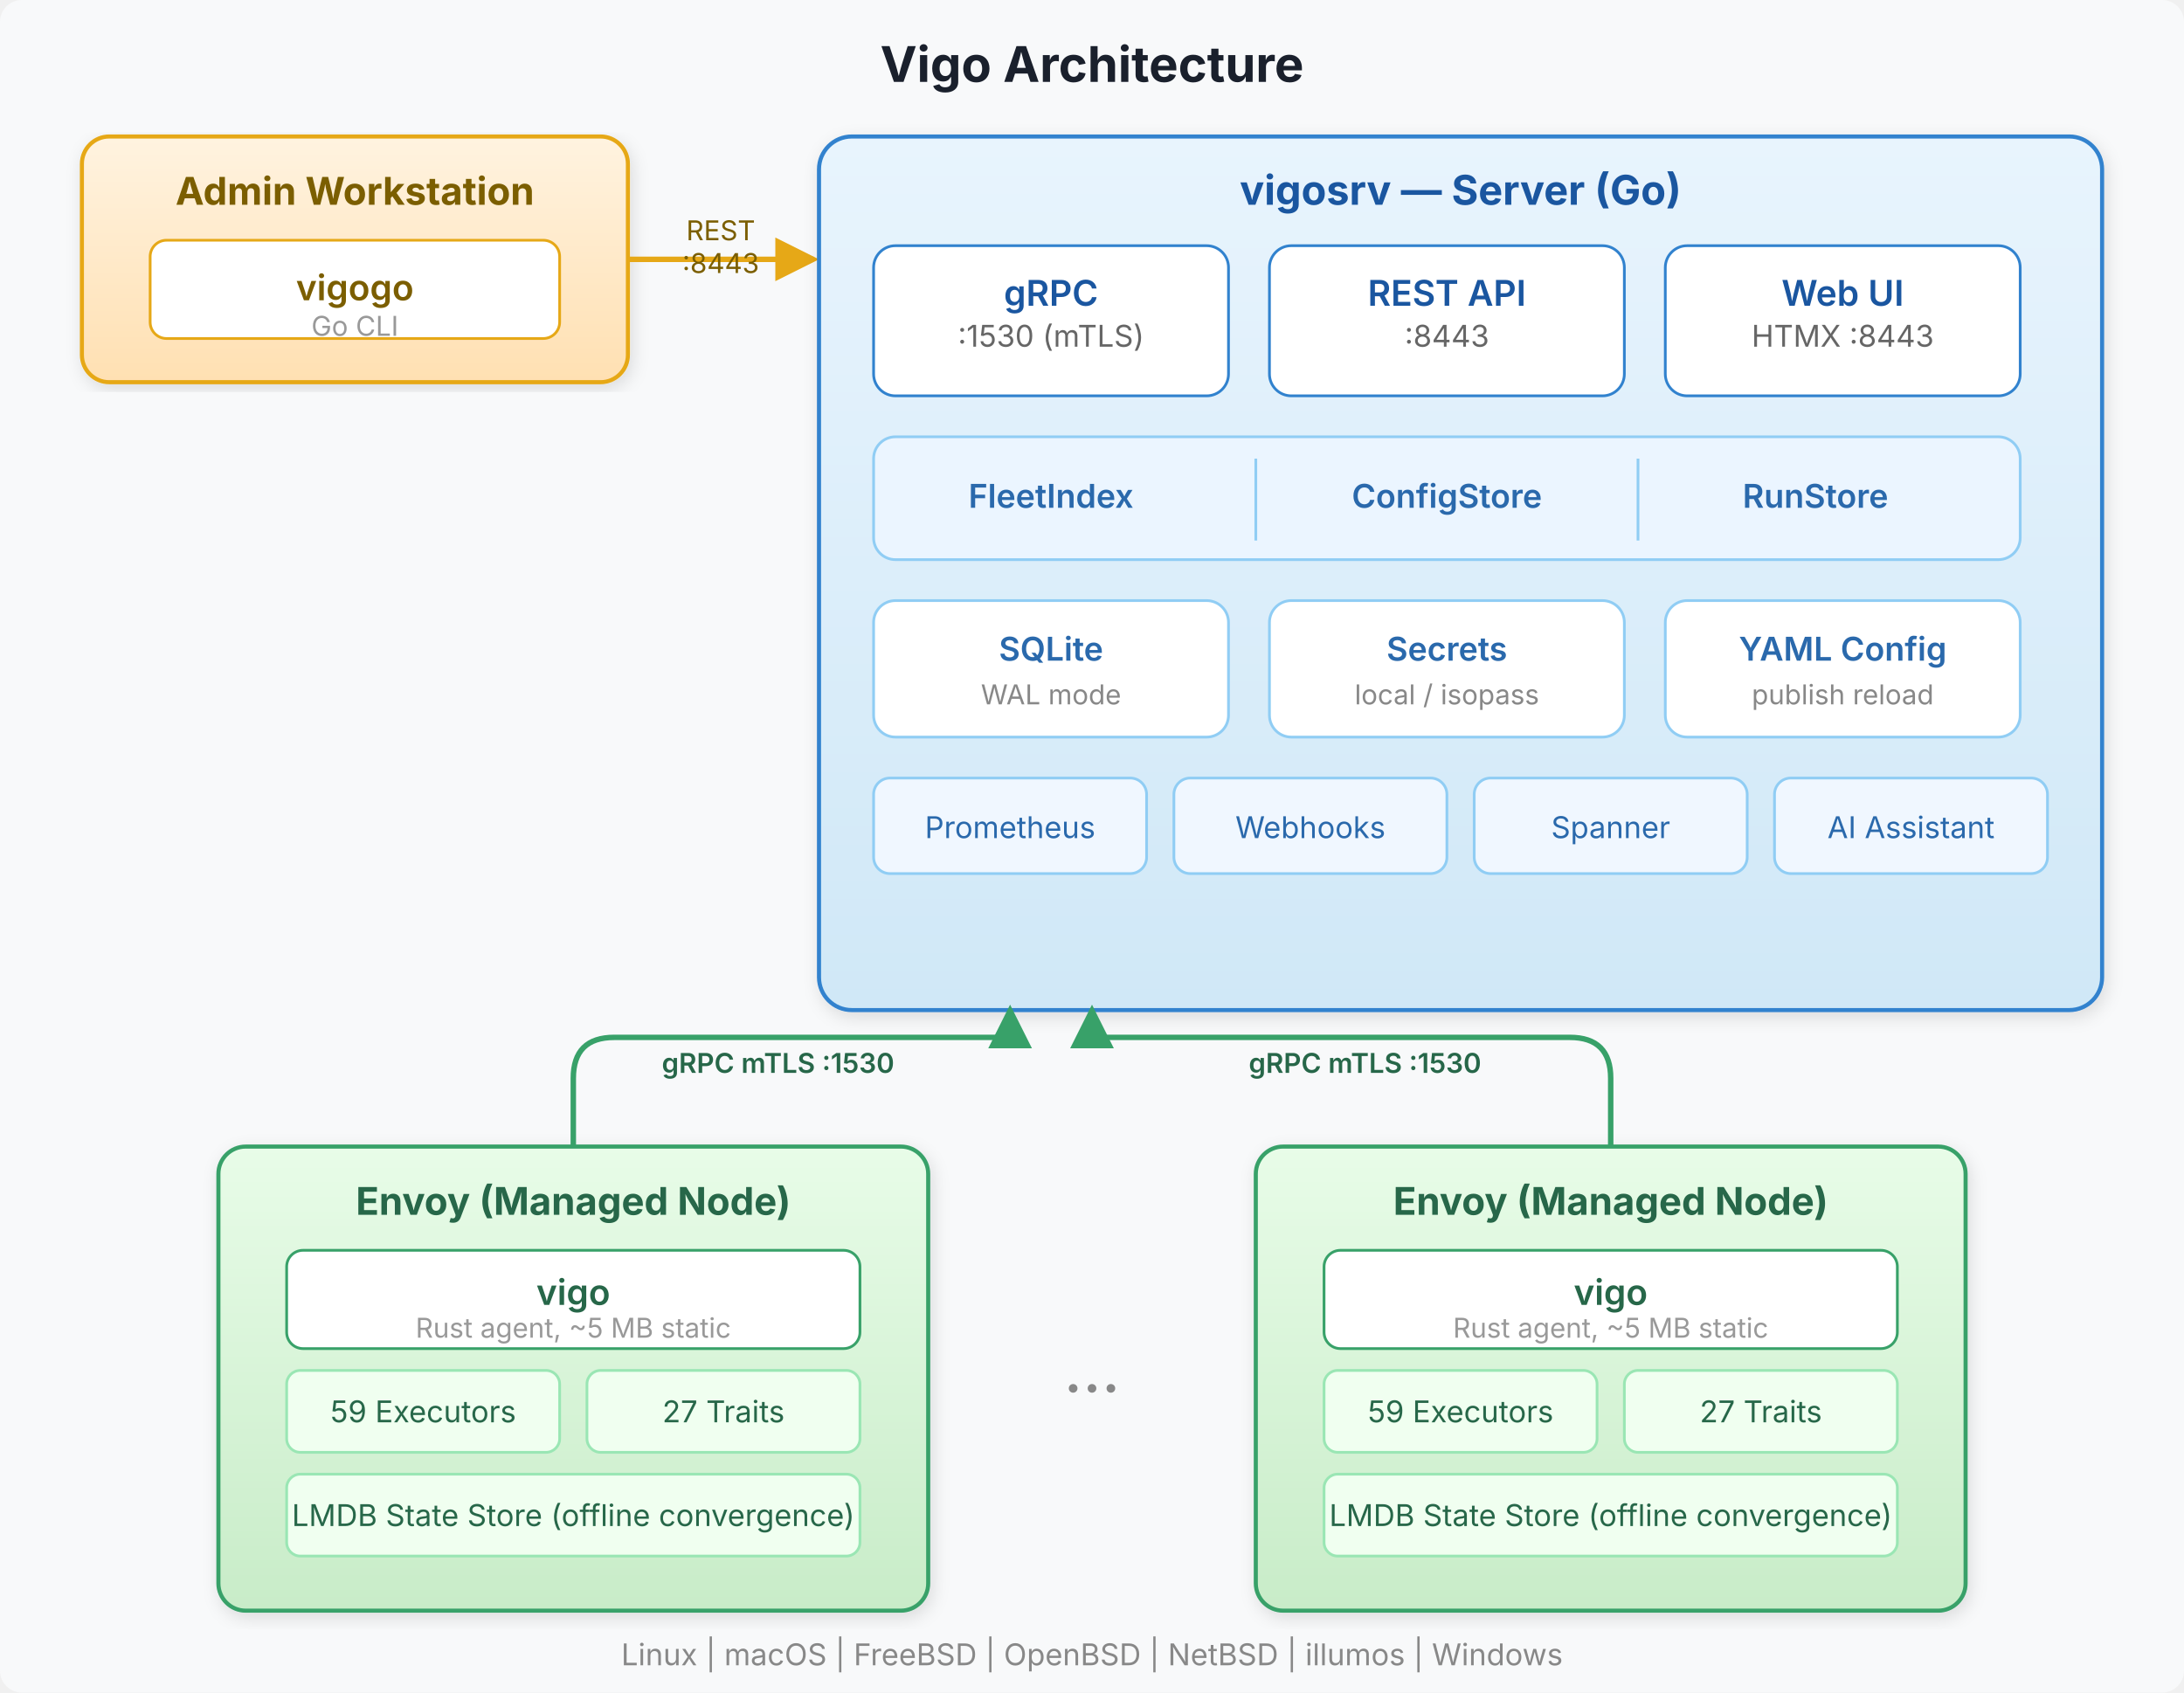
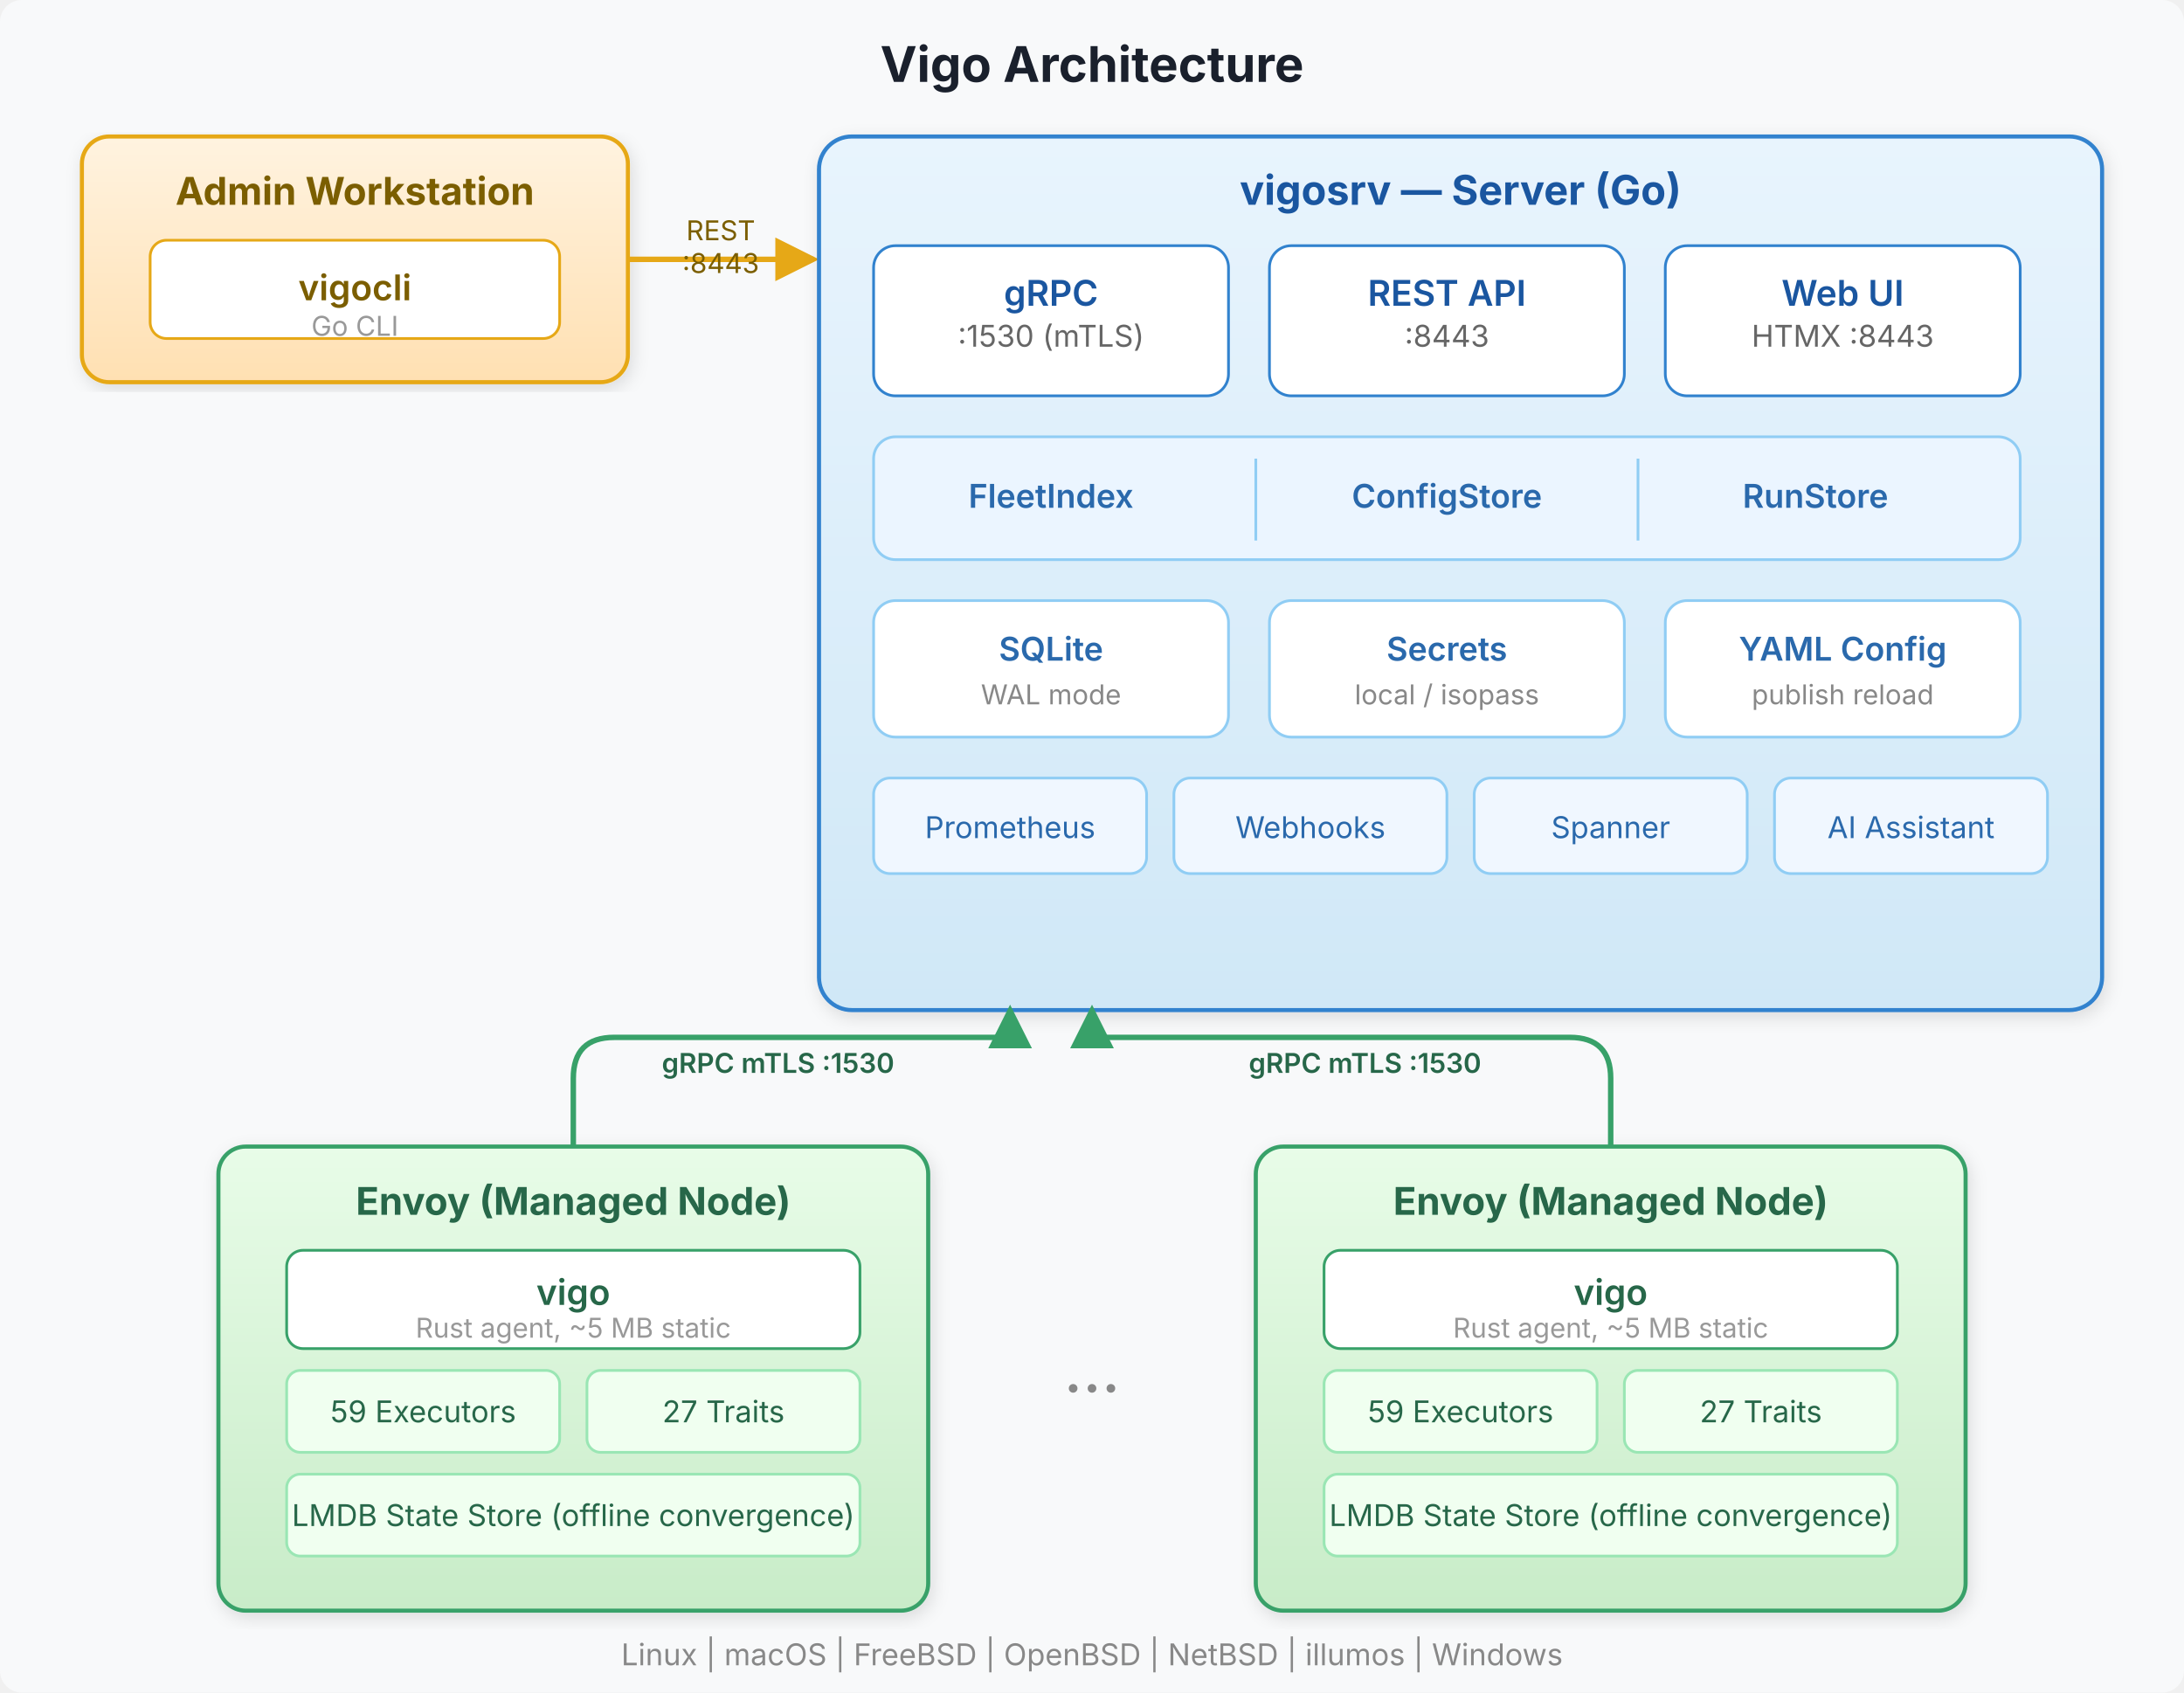
<svg xmlns="http://www.w3.org/2000/svg" viewBox="0 0 800 620" font-family="Inter, system-ui, sans-serif" font-size="13">
  <defs>
    <filter id="shadow" x="-4%" y="-4%" width="108%" height="108%">
      <feDropShadow dx="1" dy="2" stdDeviation="3" flood-opacity="0.12" />
    </filter>
    <linearGradient id="serverGrad" x1="0" y1="0" x2="0" y2="1">
      <stop offset="0%" stop-color="#e8f4fd" />
      <stop offset="100%" stop-color="#d0e8f7" />
    </linearGradient>
    <linearGradient id="envoyGrad" x1="0" y1="0" x2="0" y2="1">
      <stop offset="0%" stop-color="#e8fce8" />
      <stop offset="100%" stop-color="#c8ecc8" />
    </linearGradient>
    <linearGradient id="cliGrad" x1="0" y1="0" x2="0" y2="1">
      <stop offset="0%" stop-color="#fff3e0" />
      <stop offset="100%" stop-color="#ffe0b2" />
    </linearGradient>
  </defs>
  <rect width="800" height="620" fill="#f8f9fa" rx="8" />
  <text x="400" y="30" text-anchor="middle" font-size="18" font-weight="700" fill="#1a202c">Vigo Architecture</text>
  <rect x="30" y="50" width="200" height="90" rx="10" fill="url(#cliGrad)" stroke="#e6a817" stroke-width="1.5" filter="url(#shadow)" />
  <text x="130" y="75" text-anchor="middle" font-weight="700" fill="#7b5e00" font-size="14">Admin Workstation</text>
  <rect x="55" y="88" width="150" height="36" rx="6" fill="#fff" stroke="#e6a817" stroke-width="1" />
-   <text x="130" y="110" text-anchor="middle" font-weight="600" fill="#7b5e00">vigogo</text>
+   <text x="130" y="110" text-anchor="middle" font-weight="600" fill="#7b5e00">vigocli</text>
  <text x="130" y="123" text-anchor="middle" font-size="10" fill="#999">Go CLI</text>
  <line x1="230" y1="95" x2="298" y2="95" stroke="#e6a817" stroke-width="2" marker-end="url(#arrowOrange)" />
  <text x="264" y="88" text-anchor="middle" font-size="10" fill="#7b5e00">REST</text>
  <text x="264" y="100" text-anchor="middle" font-size="10" fill="#7b5e00">:8443</text>
  <rect x="300" y="50" width="470" height="320" rx="12" fill="url(#serverGrad)" stroke="#3182ce" stroke-width="1.5" filter="url(#shadow)" />
  <text x="535" y="75" text-anchor="middle" font-weight="700" fill="#1a56a0" font-size="15">vigosrv — Server (Go)</text>
  <rect x="320" y="90" width="130" height="55" rx="8" fill="#fff" stroke="#3182ce" stroke-width="1" />
  <text x="385" y="112" text-anchor="middle" font-weight="600" fill="#1a56a0">gRPC</text>
  <text x="385" y="127" text-anchor="middle" font-size="11" fill="#666">:1530 (mTLS)</text>
  <rect x="465" y="90" width="130" height="55" rx="8" fill="#fff" stroke="#3182ce" stroke-width="1" />
  <text x="530" y="112" text-anchor="middle" font-weight="600" fill="#1a56a0">REST API</text>
  <text x="530" y="127" text-anchor="middle" font-size="11" fill="#666">:8443</text>
  <rect x="610" y="90" width="130" height="55" rx="8" fill="#fff" stroke="#3182ce" stroke-width="1" />
  <text x="675" y="112" text-anchor="middle" font-weight="600" fill="#1a56a0">Web UI</text>
  <text x="675" y="127" text-anchor="middle" font-size="11" fill="#666">HTMX :8443</text>
  <rect x="320" y="160" width="420" height="45" rx="8" fill="#ebf5ff" stroke="#90cdf4" stroke-width="1" />
  <text x="385" y="186" text-anchor="middle" font-weight="600" fill="#2a69ac" font-size="12">FleetIndex</text>
  <line x1="460" y1="168" x2="460" y2="198" stroke="#90cdf4" stroke-width="1" />
  <text x="530" y="186" text-anchor="middle" font-weight="600" fill="#2a69ac" font-size="12">ConfigStore</text>
  <line x1="600" y1="168" x2="600" y2="198" stroke="#90cdf4" stroke-width="1" />
  <text x="665" y="186" text-anchor="middle" font-weight="600" fill="#2a69ac" font-size="12">RunStore</text>
  <rect x="320" y="220" width="130" height="50" rx="8" fill="#fff" stroke="#90cdf4" stroke-width="1" />
  <text x="385" y="242" text-anchor="middle" font-weight="600" fill="#2a69ac" font-size="12">SQLite</text>
  <text x="385" y="258" text-anchor="middle" font-size="10" fill="#888">WAL mode</text>
  <rect x="465" y="220" width="130" height="50" rx="8" fill="#fff" stroke="#90cdf4" stroke-width="1" />
  <text x="530" y="242" text-anchor="middle" font-weight="600" fill="#2a69ac" font-size="12">Secrets</text>
  <text x="530" y="258" text-anchor="middle" font-size="10" fill="#888">local / isopass</text>
  <rect x="610" y="220" width="130" height="50" rx="8" fill="#fff" stroke="#90cdf4" stroke-width="1" />
  <text x="675" y="242" text-anchor="middle" font-weight="600" fill="#2a69ac" font-size="12">YAML Config</text>
  <text x="675" y="258" text-anchor="middle" font-size="10" fill="#888">publish reload</text>
  <rect x="320" y="285" width="100" height="35" rx="6" fill="#f0f7ff" stroke="#90cdf4" stroke-width="1" />
  <text x="370" y="307" text-anchor="middle" font-size="11" fill="#2a69ac">Prometheus</text>
  <rect x="430" y="285" width="100" height="35" rx="6" fill="#f0f7ff" stroke="#90cdf4" stroke-width="1" />
  <text x="480" y="307" text-anchor="middle" font-size="11" fill="#2a69ac">Webhooks</text>
  <rect x="540" y="285" width="100" height="35" rx="6" fill="#f0f7ff" stroke="#90cdf4" stroke-width="1" />
  <text x="590" y="307" text-anchor="middle" font-size="11" fill="#2a69ac">Spanner</text>
  <rect x="650" y="285" width="100" height="35" rx="6" fill="#f0f7ff" stroke="#90cdf4" stroke-width="1" />
  <text x="700" y="307" text-anchor="middle" font-size="11" fill="#2a69ac">AI Assistant</text>
  <rect x="80" y="420" width="260" height="170" rx="10" fill="url(#envoyGrad)" stroke="#38a169" stroke-width="1.5" filter="url(#shadow)" />
  <text x="210" y="445" text-anchor="middle" font-weight="700" fill="#276749" font-size="14">Envoy (Managed Node)</text>
  <rect x="105" y="458" width="210" height="36" rx="6" fill="#fff" stroke="#38a169" stroke-width="1" />
  <text x="210" y="478" text-anchor="middle" font-weight="600" fill="#276749">vigo</text>
  <text x="210" y="490" text-anchor="middle" font-size="10" fill="#999">Rust agent, ~5 MB static</text>
  <rect x="105" y="502" width="100" height="30" rx="5" fill="#f0fff0" stroke="#9ae6b4" stroke-width="1" />
  <text x="155" y="521" text-anchor="middle" font-size="11" fill="#276749">59 Executors</text>
  <rect x="215" y="502" width="100" height="30" rx="5" fill="#f0fff0" stroke="#9ae6b4" stroke-width="1" />
  <text x="265" y="521" text-anchor="middle" font-size="11" fill="#276749">27 Traits</text>
  <rect x="105" y="540" width="210" height="30" rx="5" fill="#f0fff0" stroke="#9ae6b4" stroke-width="1" />
  <text x="210" y="559" text-anchor="middle" font-size="11" fill="#276749">LMDB State Store (offline convergence)</text>
  <rect x="460" y="420" width="260" height="170" rx="10" fill="url(#envoyGrad)" stroke="#38a169" stroke-width="1.5" filter="url(#shadow)" />
  <text x="590" y="445" text-anchor="middle" font-weight="700" fill="#276749" font-size="14">Envoy (Managed Node)</text>
  <rect x="485" y="458" width="210" height="36" rx="6" fill="#fff" stroke="#38a169" stroke-width="1" />
  <text x="590" y="478" text-anchor="middle" font-weight="600" fill="#276749">vigo</text>
  <text x="590" y="490" text-anchor="middle" font-size="10" fill="#999">Rust agent, ~5 MB static</text>
  <rect x="485" y="502" width="100" height="30" rx="5" fill="#f0fff0" stroke="#9ae6b4" stroke-width="1" />
  <text x="535" y="521" text-anchor="middle" font-size="11" fill="#276749">59 Executors</text>
  <rect x="595" y="502" width="100" height="30" rx="5" fill="#f0fff0" stroke="#9ae6b4" stroke-width="1" />
  <text x="645" y="521" text-anchor="middle" font-size="11" fill="#276749">27 Traits</text>
  <rect x="485" y="540" width="210" height="30" rx="5" fill="#f0fff0" stroke="#9ae6b4" stroke-width="1" />
  <text x="590" y="559" text-anchor="middle" font-size="11" fill="#276749">LMDB State Store (offline convergence)</text>
  <text x="400" y="510" text-anchor="middle" font-size="24" fill="#888">...</text>
  <path d="M 210 420 L 210 395 Q 210 380 225 380 L 370 380 L 370 370" fill="none" stroke="#38a169" stroke-width="2" marker-end="url(#arrowGreen)" />
  <path d="M 590 420 L 590 395 Q 590 380 575 380 L 400 380 L 400 370" fill="none" stroke="#38a169" stroke-width="2" marker-end="url(#arrowGreen)" />
  <text x="285" y="393" text-anchor="middle" font-size="10" fill="#276749" font-weight="600">gRPC mTLS :1530</text>
  <text x="500" y="393" text-anchor="middle" font-size="10" fill="#276749" font-weight="600">gRPC mTLS :1530</text>
  <defs>
    <marker id="arrowGreen" markerWidth="8" markerHeight="8" refX="7" refY="4" orient="auto">
      <path d="M 0 0 L 8 4 L 0 8 Z" fill="#38a169" />
    </marker>
    <marker id="arrowOrange" markerWidth="8" markerHeight="8" refX="7" refY="4" orient="auto">
      <path d="M 0 0 L 8 4 L 0 8 Z" fill="#e6a817" />
    </marker>
  </defs>
  <text x="400" y="610" text-anchor="middle" font-size="11" fill="#888">Linux | macOS | FreeBSD | OpenBSD | NetBSD | illumos | Windows</text>
</svg>
